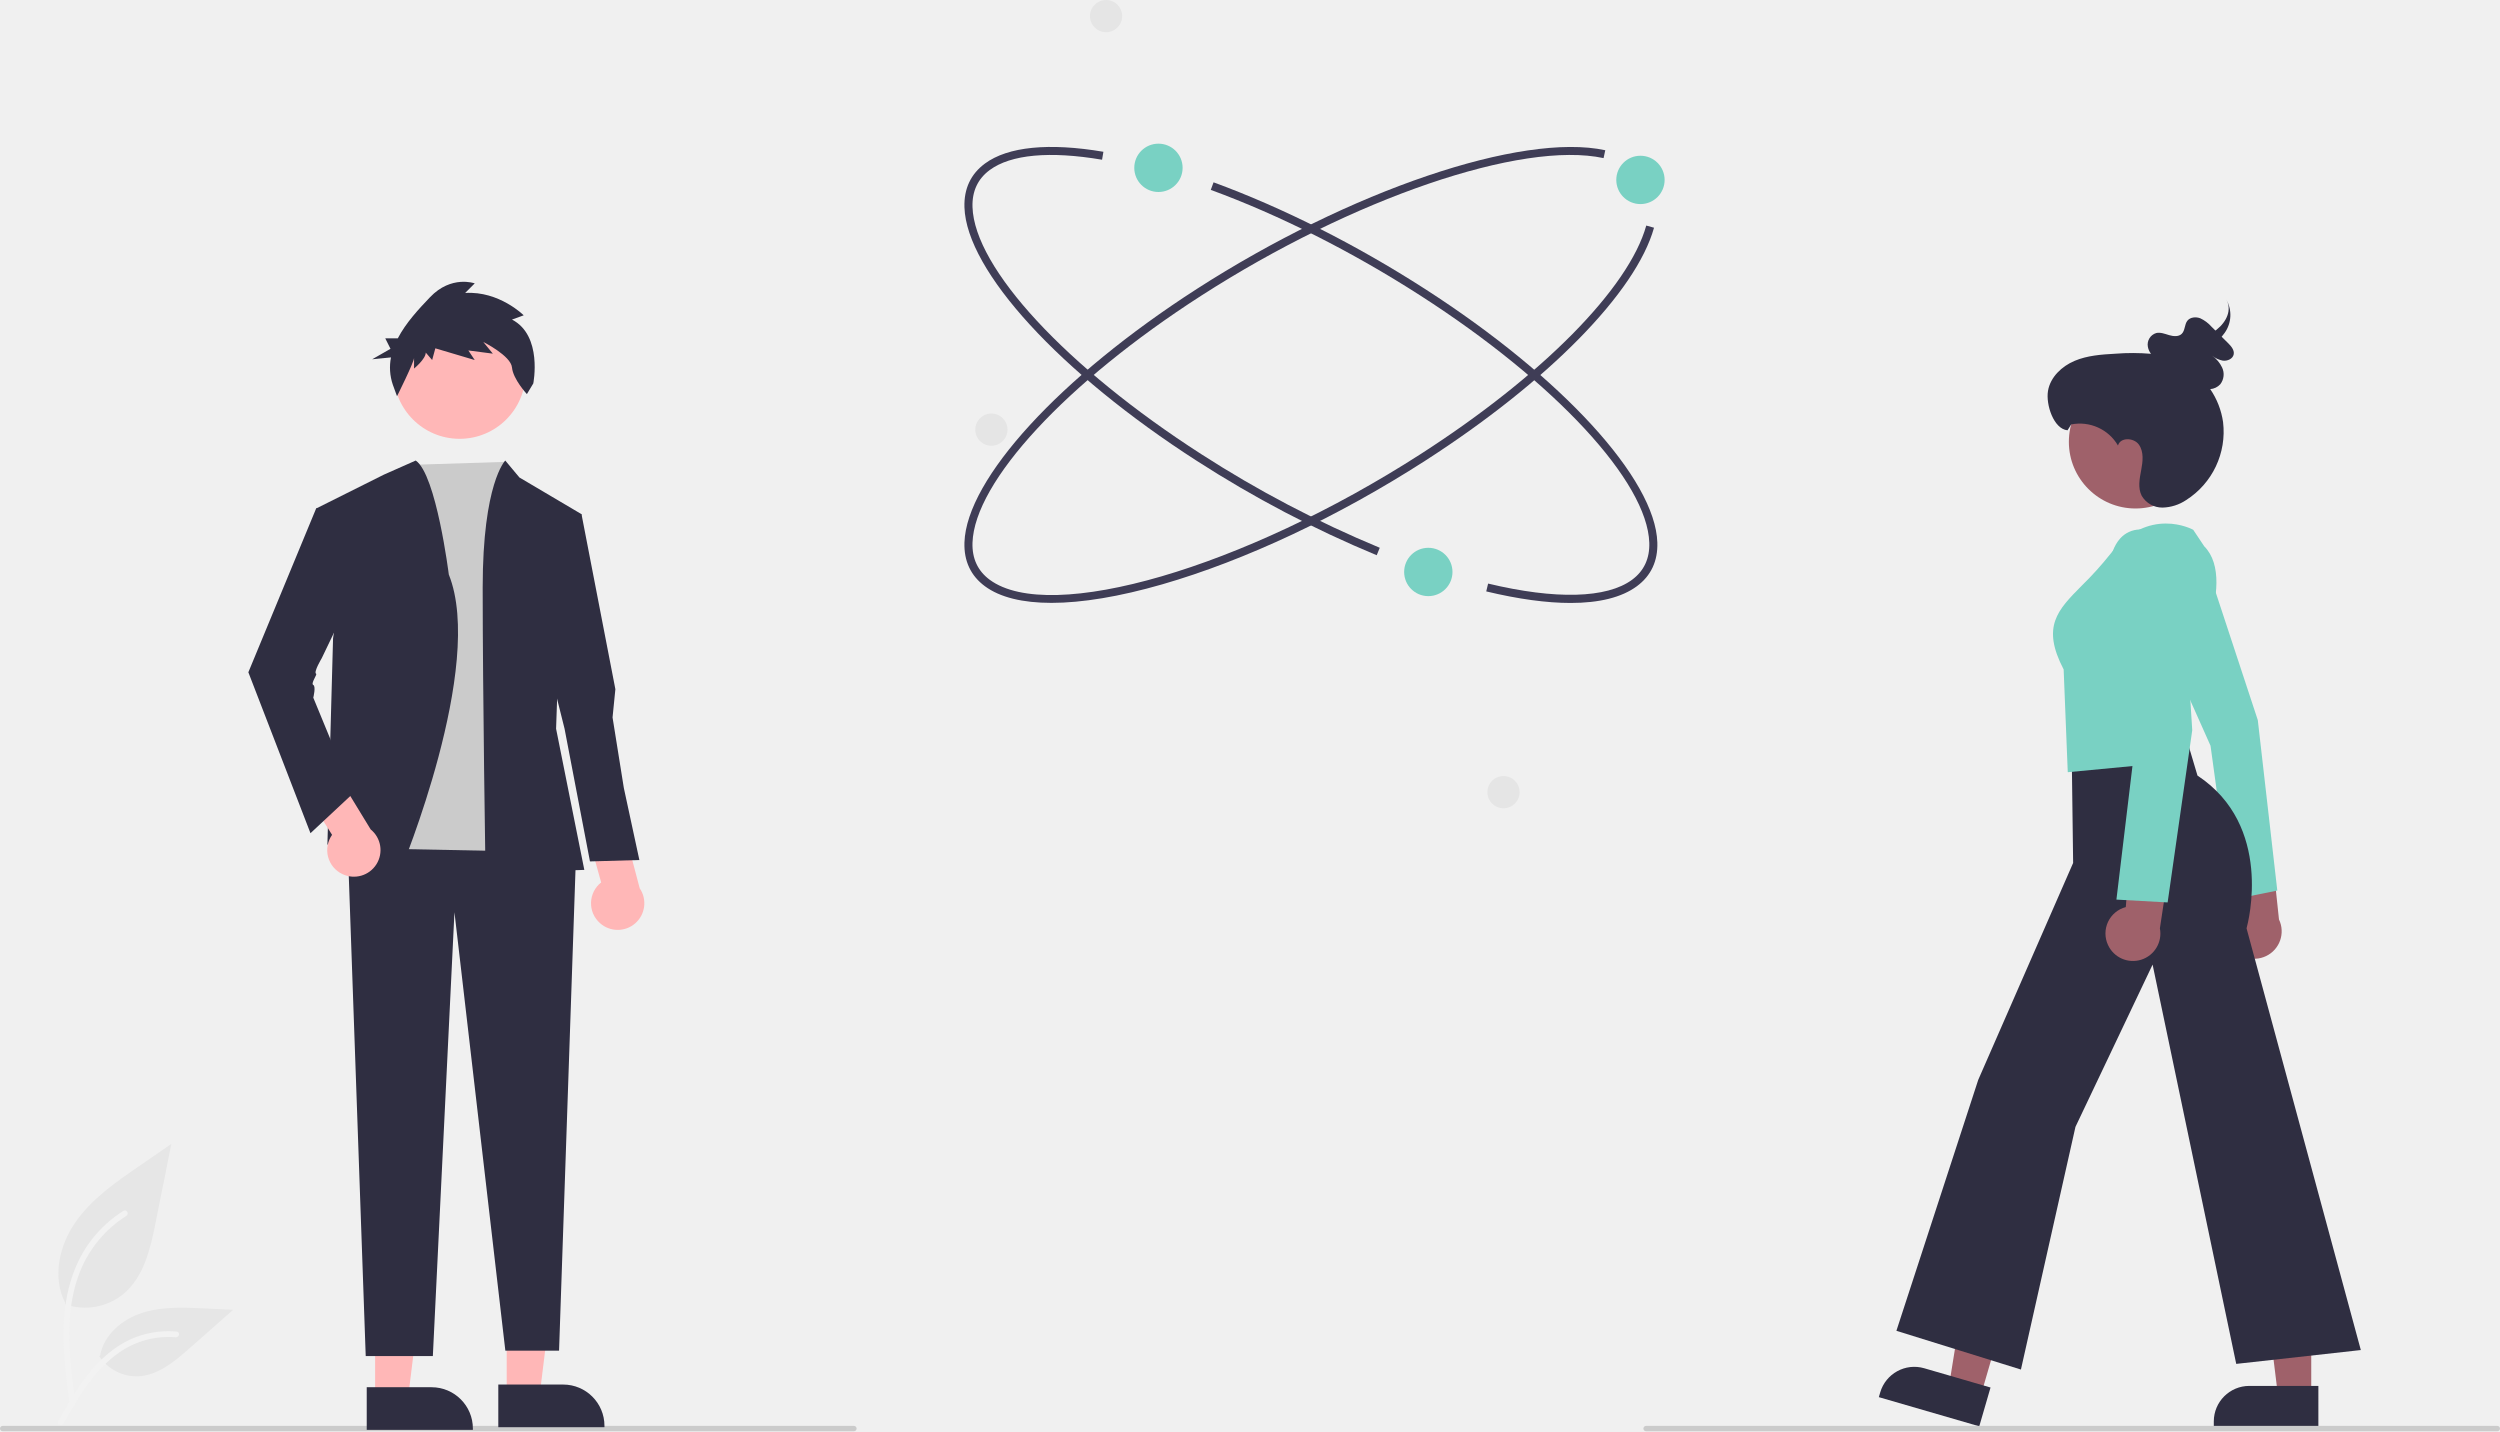
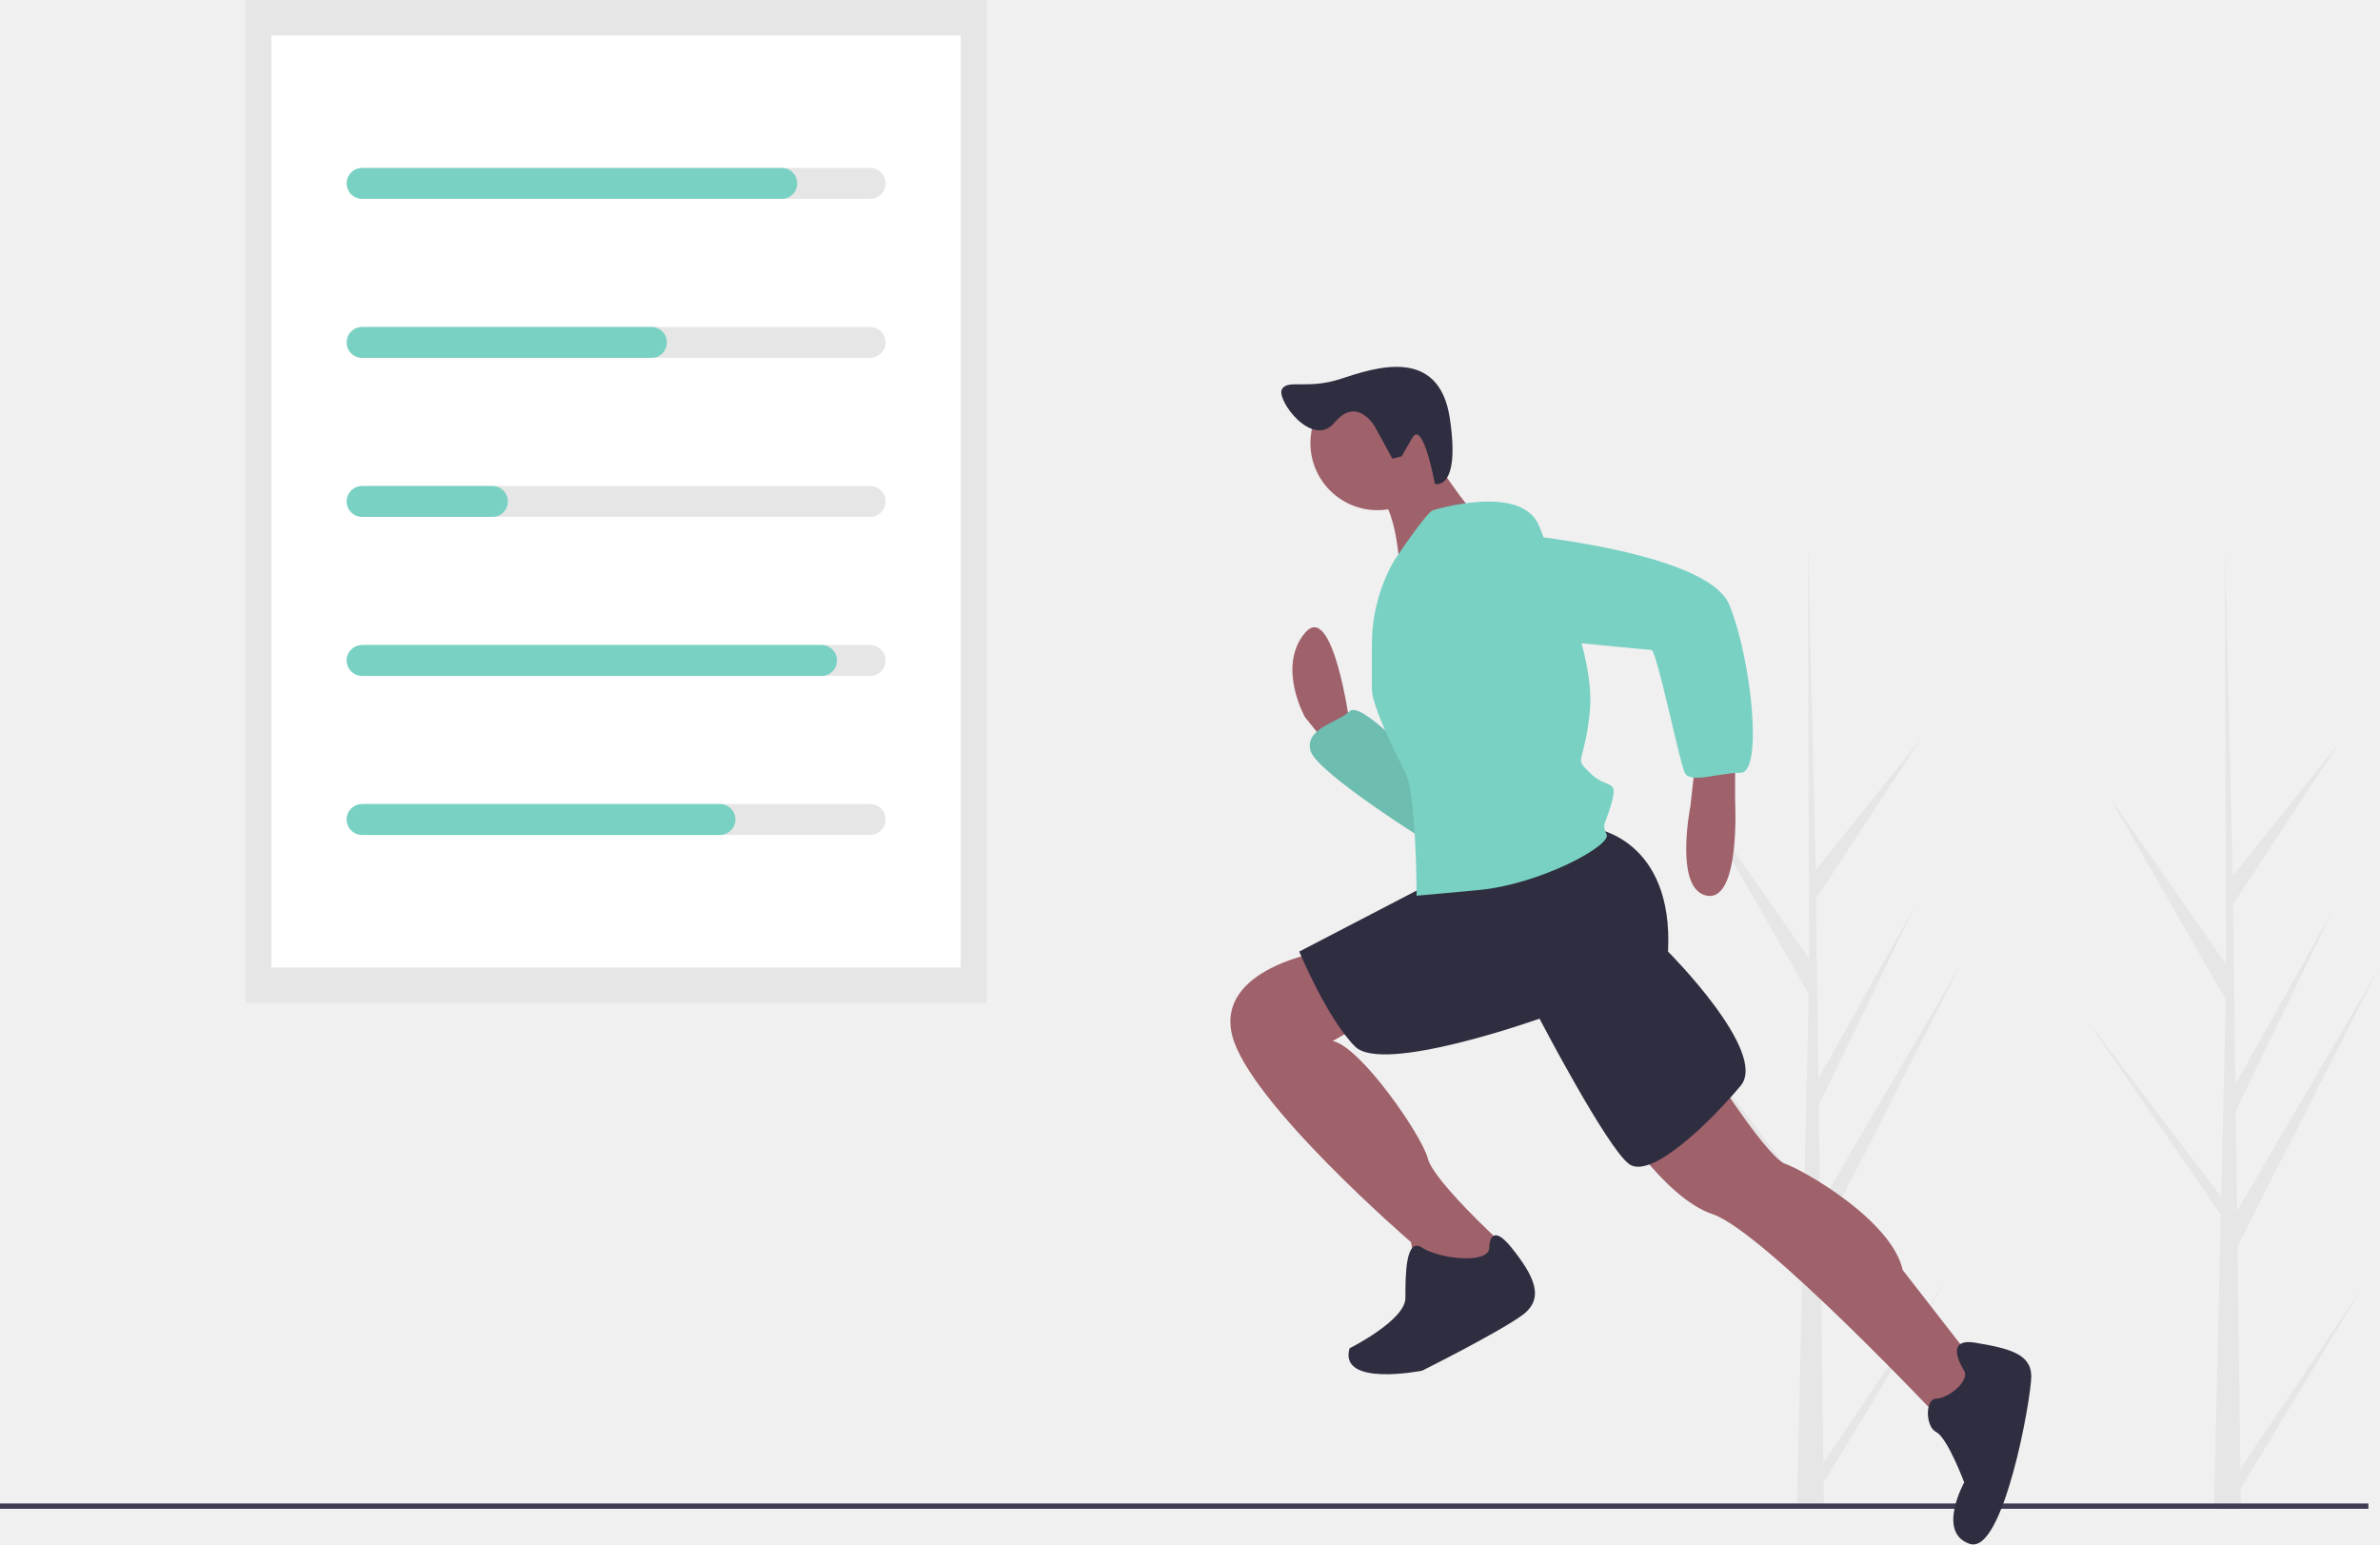
- <svg xmlns="http://www.w3.org/2000/svg" id="be9445cc-36a8-41fc-8663-3adeddcda149" data-name="Layer 1" width="931" height="533" viewBox="0 0 931 533">
-   <path id="b28c6922-ddd3-47e4-a3ac-36d7a7012cbe" data-name="Path 438" d="M158.629,669.196a22.651,22.651,0,0,0,21.873-3.853c7.661-6.431,10.063-17.021,12.017-26.83L198.3,609.5l-12.102,8.333c-8.704,5.993-17.603,12.178-23.629,20.858s-8.655,20.53-3.815,29.922" transform="translate(-134.5 -183.5)" fill="#e6e6e6" />
-   <path id="f348d1cd-efe1-4e64-9555-bec9588846f0" data-name="Path 439" d="M160.498,706.343c-1.523-11.098-3.09-22.339-2.019-33.555.949-9.962,3.988-19.69,10.176-27.669A46.029,46.029,0,0,1,180.464,634.416c1.181-.745,2.268,1.126,1.092,1.868a43.759,43.759,0,0,0-17.31,20.884c-3.768,9.584-4.374,20.033-3.724,30.215.392,6.157,1.226,12.274,2.063,18.383a1.121,1.121,0,0,1-.756,1.331,1.088,1.088,0,0,1-1.331-.756Z" transform="translate(-134.5 -183.5)" fill="#f2f2f2" />
-   <path id="a93533ad-4b65-413c-802a-4ad30488ecb9" data-name="Path 442" d="M171.462,688.535a16.674,16.674,0,0,0,14.528,7.501c7.357-.349,13.487-5.481,19.005-10.355l16.325-14.414L210.517,670.75c-7.77-.372-15.74-.721-23.141,1.678s-14.226,8.163-15.579,15.823" transform="translate(-134.5 -183.5)" fill="#e6e6e6" />
-   <path id="b011e8a2-9a94-4c33-83aa-73d3f3df33bf" data-name="Path 443" d="M156.192,712.722c7.333-12.976,15.839-27.397,31.038-32.006a34.635,34.635,0,0,1,13.054-1.348c1.386.12,1.04,2.256-.343,2.137a32.177,32.177,0,0,0-20.833,5.512c-5.874,3.999-10.448,9.558-14.319,15.452-2.371,3.611-4.495,7.375-6.619,11.134C157.491,714.805,155.506,713.937,156.192,712.722Z" transform="translate(-134.5 -183.5)" fill="#f2f2f2" />
-   <circle cx="369.193" cy="160" r="6" fill="#e5e5e5" />
-   <path d="M647.187,390.271a421.9,421.9,0,0,1-67.003-35.151c-50.996-32.803-85.768-70.744-86.524-94.412-.221-6.917,2.348-12.403,7.637-16.304,8.556-6.311,23.809-7.825,44.112-4.382l-.501,2.958c-19.481-3.305-33.945-1.977-41.829,3.838-4.448,3.281-6.607,7.921-6.42,13.794.726,22.726,34.945,59.691,85.149,91.984a418.783,418.783,0,0,0,66.517,34.898Z" transform="translate(-134.5 -183.5)" fill="#3f3d56" />
-   <path d="M719.389,408.044c-8.897,0-19.433-1.432-31.414-4.304l.699-2.917c25.156,6.029,44.192,5.528,53.602-1.414,4.448-3.281,6.607-7.922,6.42-13.794-.727-22.726-34.945-59.691-85.149-91.984-25.445-16.367-52.469-29.998-78.152-39.418l1.033-2.816c25.887,9.495,53.115,23.227,78.742,39.711,50.996,32.803,85.768,70.744,86.524,94.412.221,6.917-2.348,12.403-7.637,16.304C738.44,405.966,730.103,408.044,719.389,408.044Z" transform="translate(-134.5 -183.5)" fill="#3f3d56" />
-   <path d="M526.052,408.012c-10.744 0-19.158-2.061-24.755-6.189-5.289-3.901-7.859-9.387-7.637-16.304.756-23.668,35.528-61.609,86.524-94.412,56.995-36.661,120.97-58.388,152.118-51.659l-.633,2.933c-30.445-6.581-93.471,14.977-149.862,51.25-50.204,32.292-84.422,69.258-85.149,91.984-.188,5.873,1.972,10.514,6.42,13.794,22.525,16.612,94.512-4.387,160.47-46.813,45.309-29.144,77.504-61.752,84.021-85.1l2.89.807c-6.706,24.025-39.386,57.291-85.288,86.816-32.303,20.778-67.037,37.107-97.803,45.978C551.387,405.705,537.417,408.012,526.052,408.012Z" transform="translate(-134.5 -183.5)" fill="#3f3d56" />
-   <circle cx="431.405" cy="62.5" r="9" fill="#79d1c3" />
-   <circle cx="531.905" cy="213" r="9" fill="#79d1c3" />
-   <circle cx="559.905" cy="295" r="6" fill="#e5e5e5" />
-   <circle cx="411.905" cy="6" r="6" fill="#e5e5e5" />
-   <circle cx="610.905" cy="67" r="9" fill="#79d1c3" />
-   <path d="M452.5,716.5h-317a1,1,0,0,1,0-2h317a1,1,0,0,1,0,2Z" transform="translate(-134.5 -183.5)" fill="#cbcbcb" />
-   <polygon points="188.696 519.608 200.956 519.607 206.788 472.319 188.694 472.32 188.696 519.608" fill="#ffb7b7" />
-   <path d="M320.069,699.105l24.144-.001h.001a15.387,15.387,0,0,1,15.386,15.386v.5l-39.531.001Z" transform="translate(-134.5 -183.5)" fill="#2f2e41" />
-   <polygon points="139.696 520.608 151.956 520.607 157.788 473.319 139.694 473.32 139.696 520.608" fill="#ffb7b7" />
-   <path d="M271.069,700.105l24.144-.001h.001a15.387,15.387,0,0,1,15.386,15.386v.5l-39.531.001Z" transform="translate(-134.5 -183.5)" fill="#2f2e41" />
-   <path d="M348.926,504.295,342.693,686.5h-20L303.738,523.22,295.693,688.5h-25l-6.907-195.77,76.75-1.051Z" transform="translate(-134.5 -183.5)" fill="#2f2e41" />
-   <polygon points="152.941 173.116 188.193 172 196.048 317.115 140.325 315.999 152.941 173.116" fill="#cbcbcb" />
-   <path d="M315.303,508.5l36.798-1.051-10.514-52.569,1.051-30.49,8.411-49.415-23.13-13.668L322.663,355s-8.411,8.411-8.411,47.312S315.303,508.5,315.303,508.5Z" transform="translate(-134.5 -183.5)" fill="#2f2e41" />
-   <path d="M283.762,507.449s31.541-75.947,17.873-109.993c0,0-4.653-37.2-12.314-42.456l-11.867,5.257-25.233,12.616,9.462,26.284-3.154,22.079L256.426,497.987Z" transform="translate(-134.5 -183.5)" fill="#2f2e41" />
-   <path d="M262.02,509.016A9.859,9.859,0,0,1,258.163,494.399L246.16,475.334l9.807-10.12,16.572,27.162a9.912,9.912,0,0,1-10.519,16.64Z" transform="translate(-134.5 -183.5)" fill="#ffb7b7" />
-   <path d="M357.884,527.229a9.859,9.859,0,0,1,.488-15.109l-6.044-21.703,12.293-6.89,8.105,30.769a9.912,9.912,0,0,1-14.842,12.933Z" transform="translate(-134.5 -183.5)" fill="#ffb7b7" />
-   <path d="M263.786,370.771l-11.565,2.103-25.233,60.98,23.13,59.928,15.771-14.719-14.719-35.747s1.051-4.205,0-4.731,1.545-3.91,1.051-4.172c-1.051-.559,2.103-5.816,2.103-5.816l12.616-26.284Z" transform="translate(-134.5 -183.5)" fill="#2f2e41" />
-   <polygon points="204.984 191.476 216.55 191.476 229.166 256.661 228.115 267.175 232.32 293.459 238.103 320.269 219.704 320.795 210.241 271.38 201.83 237.737 204.984 191.476" fill="#2f2e41" />
-   <circle cx="171.158" cy="138.854" r="24.561" fill="#ffb7b7" />
-   <path d="M325.167,302.509l4.361-1.586s-9.119-9.119-21.805-8.326l3.568-3.568s-8.722-3.172-16.651,5.154c-4.168,4.377-8.991,9.521-11.997,15.316h-4.67l1.949,3.898L273.099,317.297l7.002-.7a19.672,19.672,0,0,0,.662,10.097l1.586,4.361s6.343-12.687,6.343-14.272v3.965s4.361-3.568,4.361-5.947l2.379,2.775,1.189-4.361,14.669,4.361-2.379-3.568,9.119,1.189-3.568-4.361s10.308,5.154,10.704,9.515c.396,4.361,5.55,9.911,5.55,9.911l2.379-3.965S336.664,308.456,325.167,302.509Z" transform="translate(-134.5 -183.5)" fill="#2f2e41" />
-   <polygon points="751.068 473.471 733.506 468.369 725.837 515.912 737.736 519.37 751.068 473.471" fill="#9f616a" />
-   <path d="M834.178,703.796l.506-1.741a13.234,13.234,0,0,1,16.4-9.017l24.69,7.172h0l-4.197,14.449h0L834.178,703.796Z" transform="translate(-134.5 -183.5)" fill="#2f2e41" />
-   <polygon points="860.711 471.858 842.422 471.857 848.317 519.652 860.708 519.653 860.711 471.858" fill="#9f616a" />
-   <path d="M958.919,714.658l0-1.813a13.234,13.234,0,0,1,13.235-13.233l25.71.001h0l-.001,15.047h0l-38.944-.002Z" transform="translate(-134.5 -183.5)" fill="#2f2e41" />
-   <path d="M978.394,539.54a10.219,10.219,0,0,0,4.799-13.631l-3.464-32.619-17.259-7.376,6.434,35.541a10.219,10.219,0,0,0,9.489,18.086Z" transform="translate(-134.5 -183.5)" fill="#9f616a" />
-   <path d="M975.306,451.681l-20.249-61.47c-.422-.705-5.462-8.637-16.437-5.263a9.178,9.178,0,0,0-5.669,4.623c-3.213,6.159-.216,15.674-.203,15.724l24.929,55.863.026.058,7.869,57.37,16.993-3.45Z" transform="translate(-134.5 -183.5)" fill="#79d1c3" />
-   <path d="M840.72,679.087l30.477-93.455,35.337-80.771-.509-39.174,41.934-9.778,4.883,16.417c28.242,18.635,18.938,54.483,18.275,56.886l42.554,157.045-46.4,5.155-31.145-148.692-28.724,60.419-20.309,90.377Z" transform="translate(-134.5 -183.5)" fill="#2f2e41" />
-   <path d="M903.002,432.802c-8.337-15.981-2.31-22.067,6.806-31.272a125.466,125.466,0,0,0,10.466-11.57c14.221-18.283,30.725-9.304,30.891-9.21l.093.052,4.078,6.116c13.438,13.524-6.94,50.687-8.488,53.454l1.022,26.574-43.336,4.127Z" transform="translate(-134.5 -183.5)" fill="#79d1c3" />
-   <circle cx="795.269" cy="164.538" r="24.825" fill="#9f616a" />
-   <path d="M919.513,535.392a10.219,10.219,0,0,0,19.332-6.176l4.902-32.434-14.831-11.503-2.768,36.012a10.164,10.164,0,0,0-6.636,14.101Z" transform="translate(-134.5 -183.5)" fill="#9f616a" />
-   <path d="M922.654,518.508l7.001-58.309-9.979-60.339c-.023-.423-.519-10.43,4.397-15.853a10.037,10.037,0,0,1,7.277-3.331c12.468-.546,15.45,9.842,15.478,9.946l4.061,64.821-9.161,64.125Z" transform="translate(-134.5 -183.5)" fill="#79d1c3" />
-   <path d="M904.453,343.74l1.351-2.175A16.457,16.457,0,0,1,923.236,349.408c.853-3.141,5.92-2.979,7.795-.319,1.875,2.661,1.46,6.255.852,9.453-.608,3.197-1.297,6.673.18,9.573a8.871,8.871,0,0,0,7.755,4.41,16.499,16.499,0,0,0,8.808-2.803A30.152,30.152,0,0,0,962.367,340.666a29.012,29.012,0,0,0-4.775-12.257,5.666,5.666,0,0,0,3.754-1.825,6.008,6.008,0,0,0,.658-6.24,11.305,11.305,0,0,0-3.683-4.37,9.171,9.171,0,0,0,3.897,1.82c1.752.253,3.797-.657,4.114-2.345.303-1.608-.985-3.072-2.176-4.251q-1.158-1.147-2.316-2.294a14.632,14.632,0,0,0,1.114-1.43A11.503,11.503,0,0,0,963.531,295c2.209,3.773.271,8.262-3.621,11.321-.125.098-.266.185-.394.28l-1.477-1.463a12.653,12.653,0,0,0-4.154-3.107c-1.634-.627-3.721-.443-4.787.886-1.141,1.423-.822,3.687-2.157,4.939-1.169,1.095-3.071.912-4.644.45-1.573-.462-3.198-1.138-4.788-.792a4.497,4.497,0,0,0-3.144,5.15,6.13,6.13,0,0,0,1.163,2.595,81.002,81.002,0,0,0-13.211-.041c-5.176.288-10.464.647-15.239,2.667-4.774,2.02-9.018,6.039-9.898,11.147C896.298,334.142,899.289,343.291,904.453,343.74Z" transform="translate(-134.5 -183.5)" fill="#2f2e41" />
-   <path d="M1064.5,716.5h-317a1,1,0,0,1,0-2h317a1,1,0,0,1,0,2Z" transform="translate(-134.5 -183.5)" fill="#cbcbcb" />
+ <svg xmlns="http://www.w3.org/2000/svg" id="bf4a54d9-4411-43b3-8949-563af8245ce3" data-name="Layer 1" width="892.35" height="579.11" viewBox="0 0 892.35 579.11">
+   <path d="M837.481,708.973l46.458-69.087-46.363,76.52.097,7.774q-5.087.039-10.076-.169l2.304-99.93-.063-.771.085-.149.221-9.443-50.877-73.867,50.817,66.8.18,1.996,1.74-75.501-43.944-76.583,44.069,63.32-.46-156.419.001-.521.015.512L834.603,486.732l40.05-50.076-39.918,60.696.874,67.534,36.854-65.911-36.718,75.84.487,37.552,53.595-91.813L836.393,625.468Z" transform="translate(-153.8252 -160.4452)" fill="#e6e6e6" />
+   <path d="M993.831,711.149l46.458-69.087-46.363,76.52.097,7.774q-5.087.039-10.076-.169l2.304-99.93-.063-.771.085-.149.221-9.443-50.877-73.867,50.817,66.8.18,1.996L988.354,535.32l-43.944-76.583,44.069,63.32-.46-156.419.001-.521.015.512,2.917,123.28,40.05-50.076-39.918,60.696.874,67.534,36.854-65.911-36.718,75.84.487,37.552,53.595-91.813L992.742,627.644Z" transform="translate(-153.8252 -160.4452)" fill="#e6e6e6" />
+   <rect x="92" width="278.008" height="376.039" fill="#e6e6e6" />
+   <rect x="101.796" y="13.251" width="258.415" height="349.538" fill="#fff" />
+   <path d="M480.07,235.004H290.416a5.797,5.797,0,0,1,0-11.595H480.07a5.797,5.797,0,1,1,0,11.595Z" transform="translate(-153.8252 -160.4452)" fill="#e6e6e6" />
+   <path d="M480.07,294.633H290.416a5.797,5.797,0,0,1,0-11.595H480.07a5.797,5.797,0,1,1,0,11.595Z" transform="translate(-153.8252 -160.4452)" fill="#e6e6e6" />
+   <path d="M480.07,354.262H290.416a5.797,5.797,0,0,1,0-11.595H480.07a5.797,5.797,0,1,1,0,11.595Z" transform="translate(-153.8252 -160.4452)" fill="#e6e6e6" />
+   <path d="M480.07,413.891H290.416a5.797,5.797,0,0,1,0-11.595H480.07a5.797,5.797,0,1,1,0,11.595Z" transform="translate(-153.8252 -160.4452)" fill="#e6e6e6" />
+   <path d="M480.07,473.52H290.416a5.797,5.797,0,0,1,0-11.595H480.07a5.797,5.797,0,1,1,0,11.595Z" transform="translate(-153.8252 -160.4452)" fill="#e6e6e6" />
+   <path d="M446.943,235.004H289.588a5.797,5.797,0,1,1,0-11.595H446.943a5.797,5.797,0,0,1,0,11.595Z" transform="translate(-153.8252 -160.4452)" fill="#79d1c3" />
+   <path d="M398.08,294.633H289.588a5.797,5.797,0,1,1,0-11.595H398.08a5.797,5.797,0,1,1,0,11.595Z" transform="translate(-153.8252 -160.4452)" fill="#79d1c3" />
+   <path d="M338.451,354.262H289.588a5.797,5.797,0,1,1,0-11.595h48.863a5.797,5.797,0,0,1,0,11.595Z" transform="translate(-153.8252 -160.4452)" fill="#79d1c3" />
+   <path d="M461.85,413.891H289.588a5.797,5.797,0,1,1,0-11.595H461.85a5.797,5.797,0,0,1,0,11.595Z" transform="translate(-153.8252 -160.4452)" fill="#79d1c3" />
+   <path d="M423.754,473.52H289.588a5.797,5.797,0,1,1,0-11.595H423.754a5.797,5.797,0,1,1,0,11.595Z" transform="translate(-153.8252 -160.4452)" fill="#79d1c3" />
+   <rect y="563.74" width="888" height="2" fill="#3f3d56" />
+   <path d="M659.813,431.353s-6.285-46.093-16.761-33.523,0,31.427,0,31.427l8.381,10.476,8.381-6.285Z" transform="translate(-153.8252 -160.4452)" fill="#9f616a" />
+   <path d="M684.955,446.019s-20.952-23.047-25.142-18.856-16.761,6.285-14.666,14.666,46.093,35.618,46.093,35.618Z" transform="translate(-153.8252 -160.4452)" fill="#79d1c3" />
+   <path d="M684.955,446.019s-20.952-23.047-25.142-18.856-16.761,6.285-14.666,14.666,46.093,35.618,46.093,35.618Z" transform="translate(-153.8252 -160.4452)" opacity="0.1" />
+   <path d="M804.379,443.924V460.685s2.095,37.713-10.476,35.618S787.618,462.78,787.618,462.78l2.095-18.856Z" transform="translate(-153.8252 -160.4452)" fill="#9f616a" />
+   <path d="M798.094,565.443S816.95,594.775,823.235,596.87s39.808,20.952,43.998,39.808L896.566,674.391l-14.666,18.856s-67.045-71.235-85.902-77.521-37.713-37.713-37.713-37.713Z" transform="translate(-153.8252 -160.4452)" fill="#9f616a" />
+   <path d="M649.337,517.254s-39.808,6.285-33.523,31.427,67.045,77.521,67.045,77.521L684.955,638.773l23.047,4.19,10.476-10.476-2.095-6.285S691.24,603.156,689.145,594.775s-25.142-41.903-35.618-43.998l14.666-8.381Z" transform="translate(-153.8252 -160.4452)" fill="#9f616a" />
+   <path d="M890.281,674.391s-8.381-12.571,4.19-10.476,20.952,4.19,20.952,12.571-10.476,67.045-23.047,62.855-2.095-23.047-2.095-23.047-6.285-16.761-10.476-18.856-4.19-12.571,0-12.571S892.376,678.581,890.281,674.391Z" transform="translate(-153.8252 -160.4452)" fill="#2f2e41" />
+   <path d="M712.192,628.298s0-10.476,8.381,0,12.571,18.856,4.19,25.142S687.05,674.391,687.05,674.391s-31.427,6.285-27.237-8.381c0,0,20.952-10.476,20.952-18.856s0-23.047,6.285-18.856S712.192,634.583,712.192,628.298Z" transform="translate(-153.8252 -160.4452)" fill="#2f2e41" />
+   <path d="M752,471.161s29.332,4.19,27.237,46.093c0,0,37.713,37.713,27.237,50.284s-33.523,35.618-41.903,29.332S731.048,542.396,731.048,542.396s-58.664,20.952-69.14,10.476-20.952-35.618-20.952-35.618l52.379-27.237Z" transform="translate(-153.8252 -160.4452)" fill="#2f2e41" />
+   <circle cx="516.464" cy="166.149" r="25.142" fill="#9f616a" />
+   <path d="M689.145,328.69s14.666,23.047,18.856,25.142-29.332,23.047-29.332,23.047,0-27.237-10.476-33.523Z" transform="translate(-153.8252 -160.4452)" fill="#9f616a" />
+   <path d="M691.24,351.737s33.523-10.476,39.808,6.285S752,406.211,749.905,427.162s-6.285,16.761,0,23.047,10.476,2.095,8.381,10.476-4.19,8.381-2.095,12.571-25.142,18.856-48.189,20.952L684.955,496.303s0-37.713-4.19-46.093-12.571-25.142-12.571-31.427V402.151a63.607,63.607,0,0,1,8.381-31.558v0S689.145,351.737,691.24,351.737Z" transform="translate(-153.8252 -160.4452)" fill="#79d1c3" />
+   <path d="M716.382,360.117s77.521,6.285,85.902,27.237S814.855,450.209,806.474,450.209s-18.856,4.19-20.952,0-10.476-46.093-12.571-46.093S708.002,397.83,708.002,397.83,680.765,364.308,716.382,360.117Z" transform="translate(-153.8252 -160.4452)" fill="#79d1c3" />
+   <path d="M669.279,320.362s-6.672-11.595-15.012-1.524-21.907-8.436-19.824-12.385,9.438.178,22.042-3.943,36.885-12.514,40.951,14.867-5.618,24.511-5.618,24.511-4.439-24.263-8.451-17.294l-4.012,6.969-3.48.857Z" transform="translate(-153.8252 -160.4452)" fill="#2f2e41" />
</svg>
